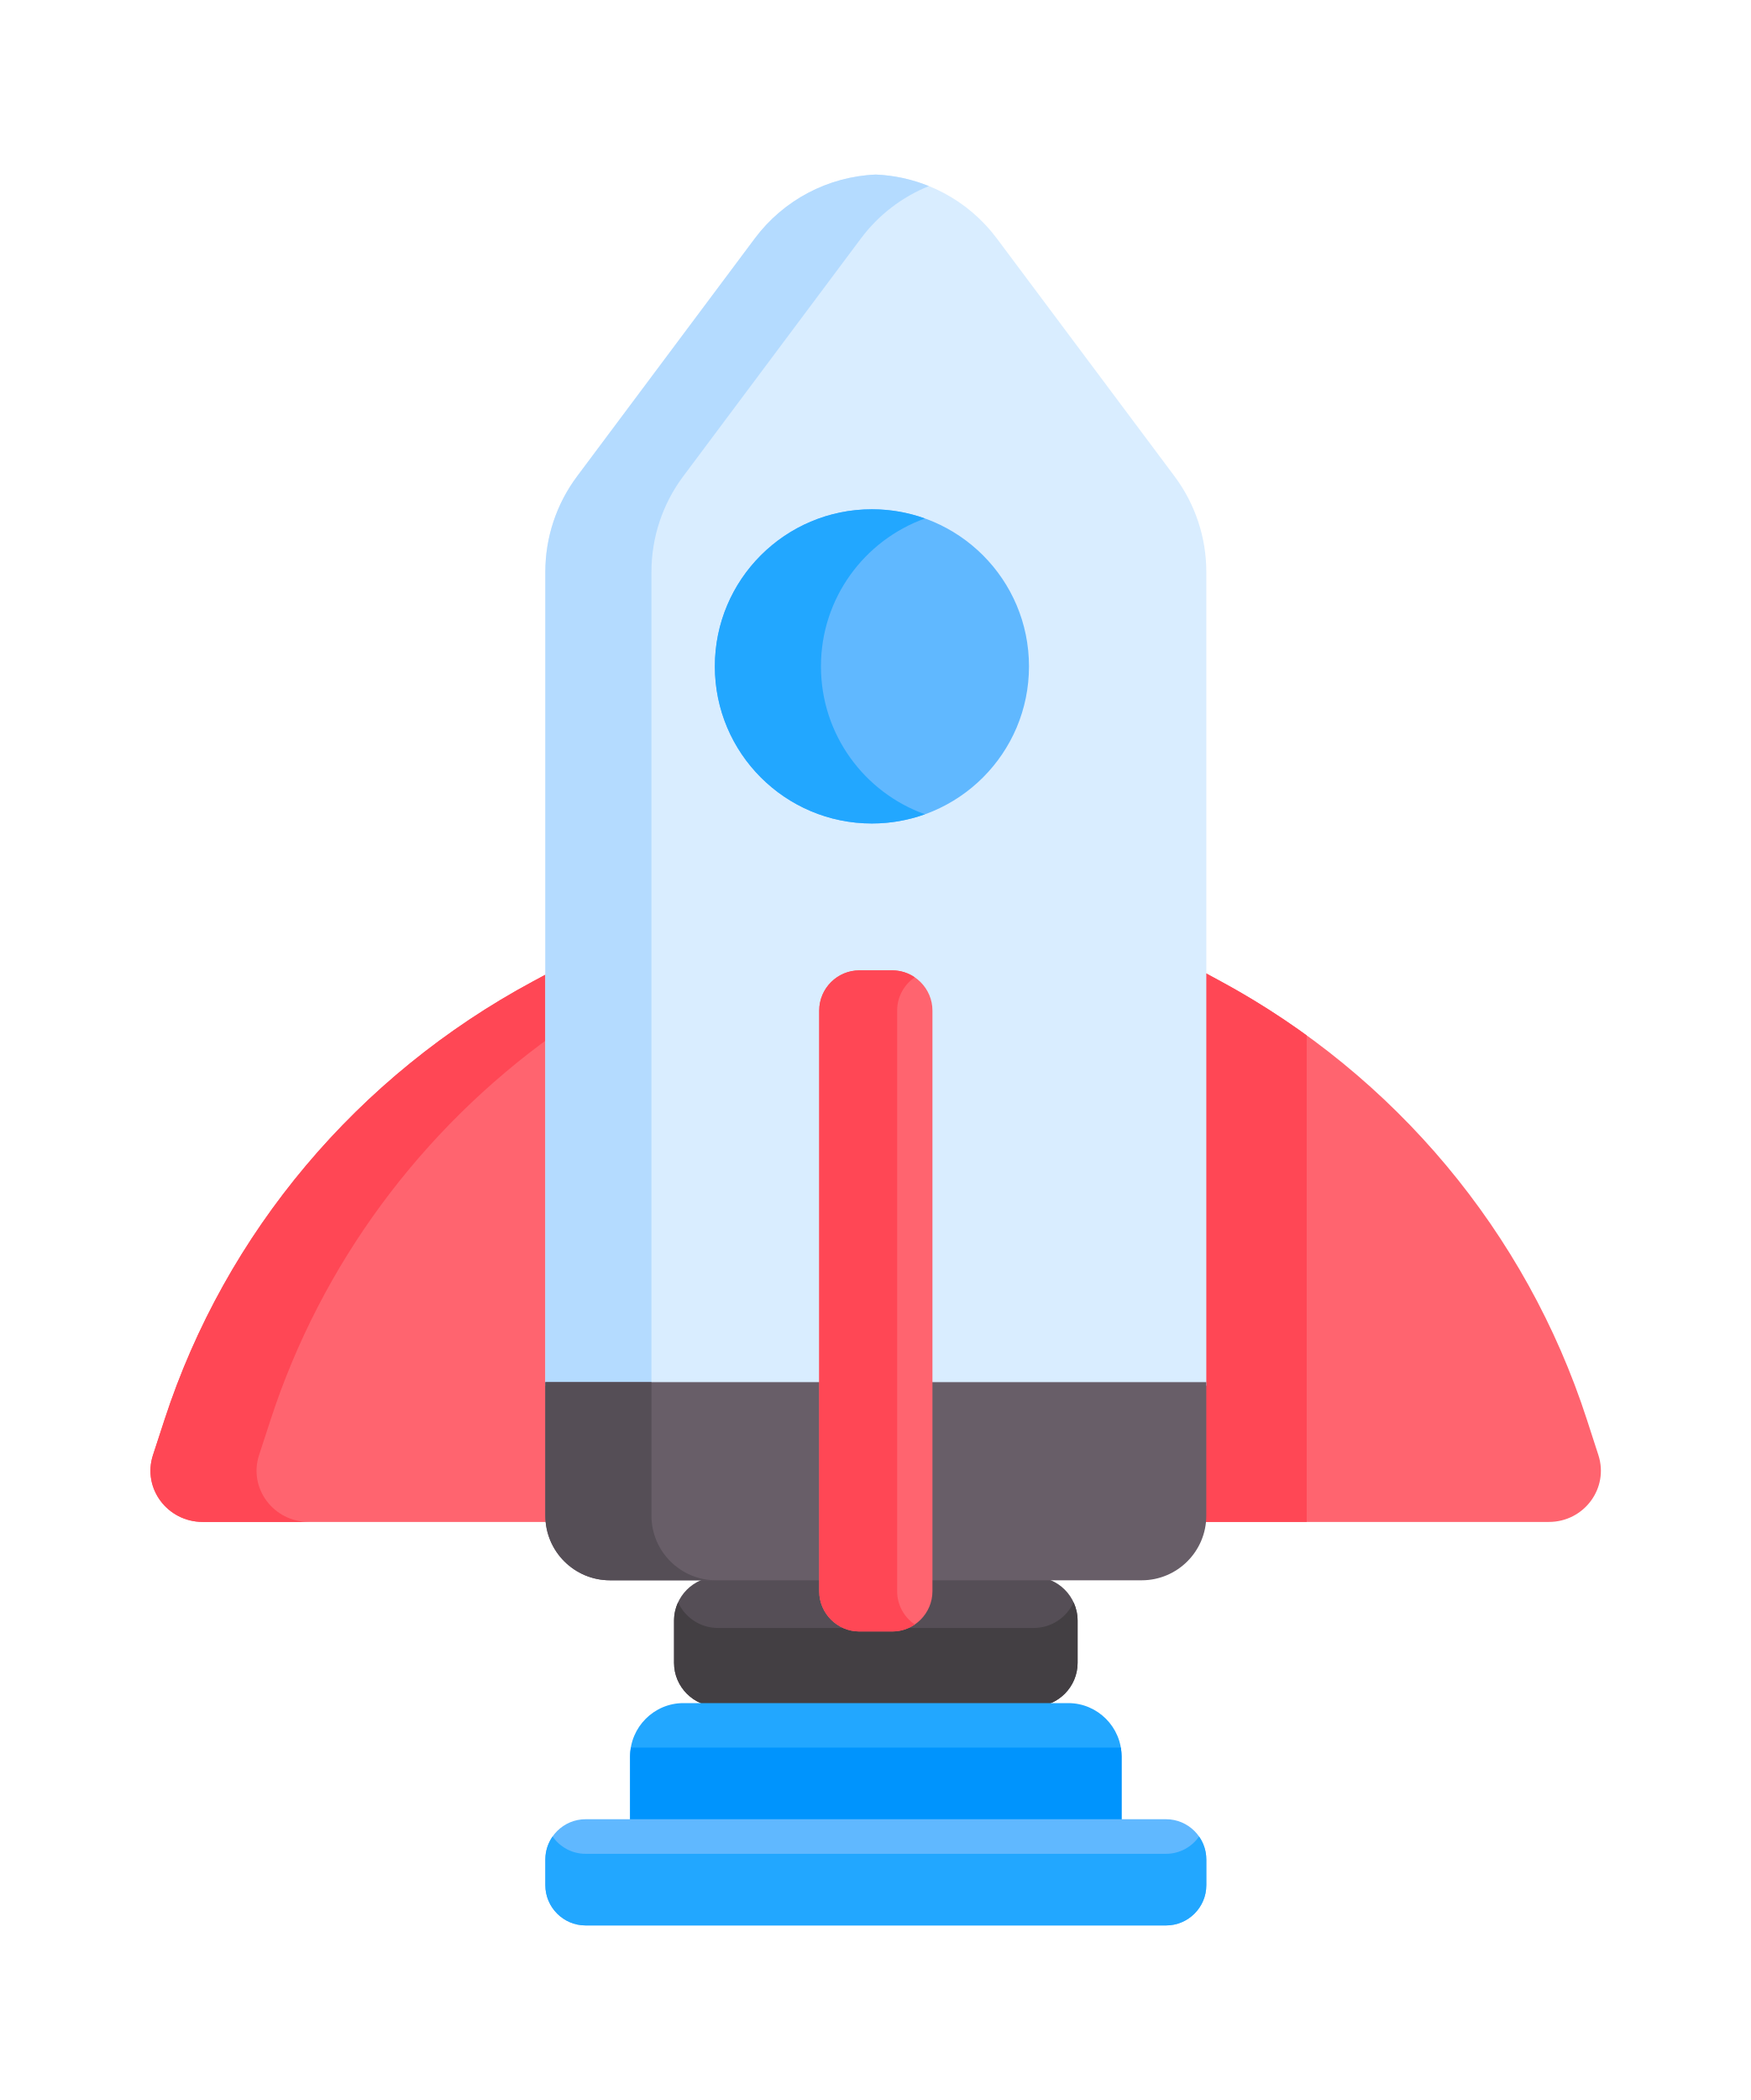
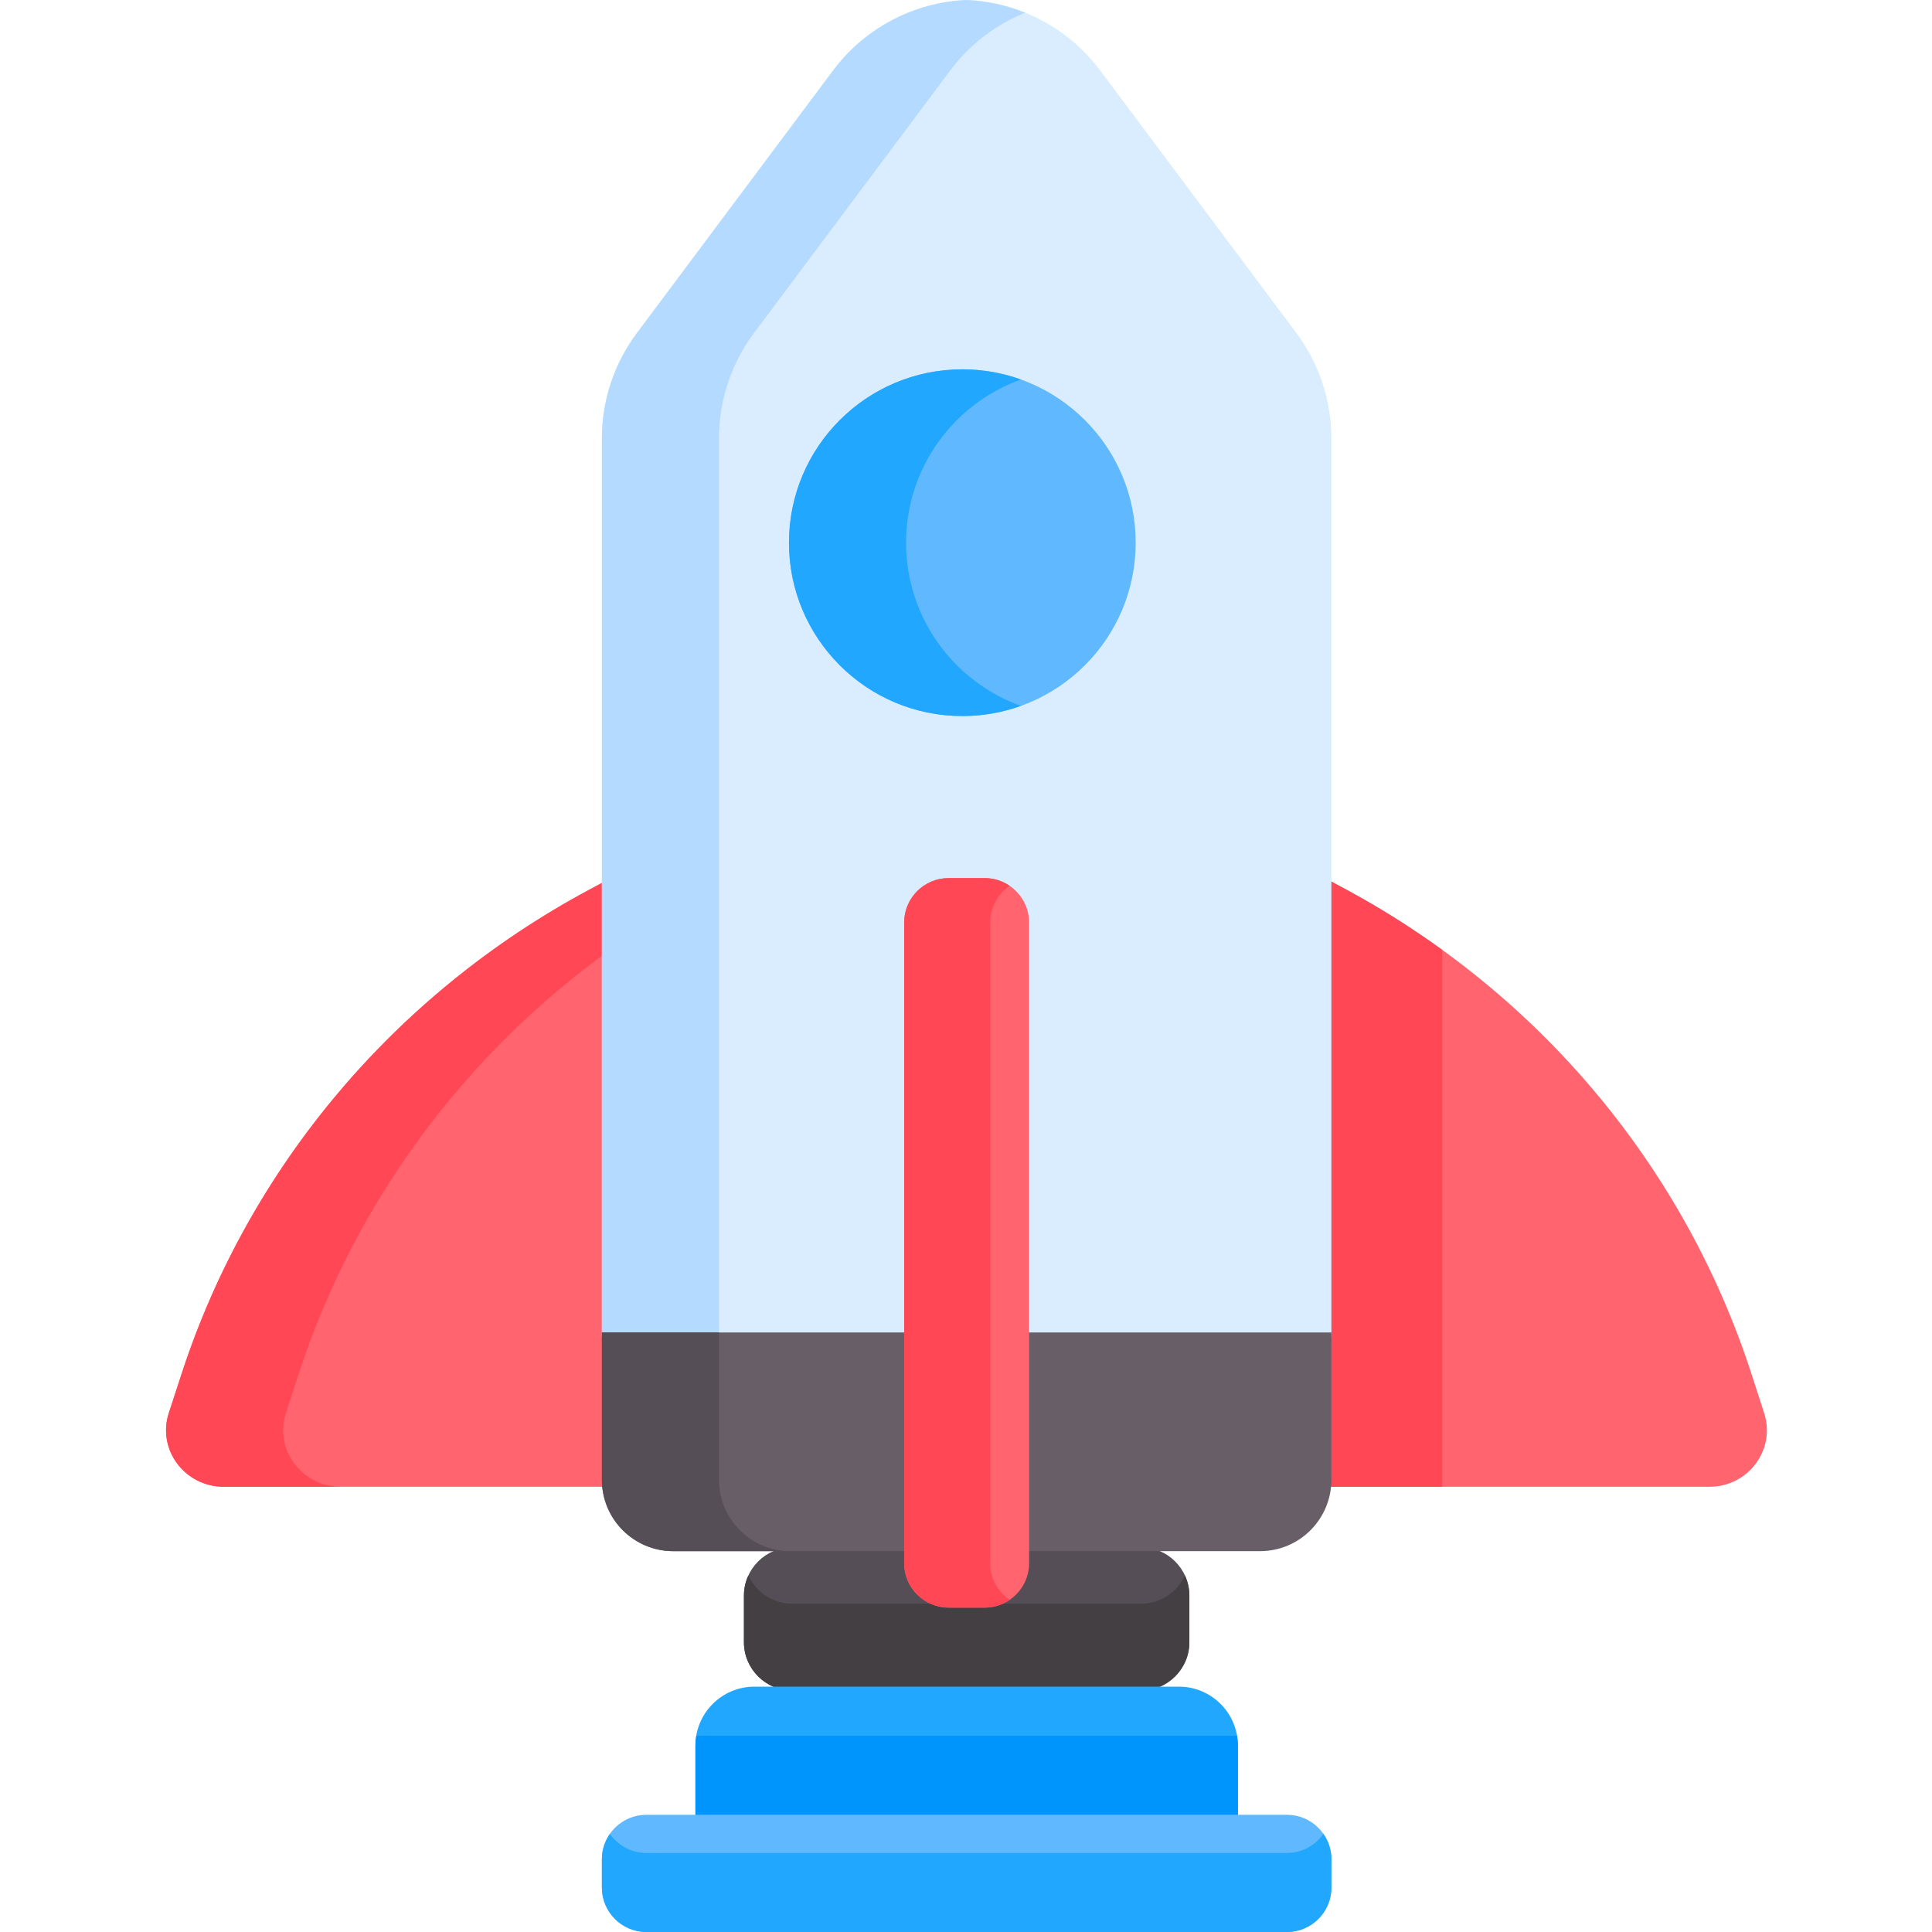
- <svg xmlns="http://www.w3.org/2000/svg" height="397pt" viewBox="-44 0 512 512.001" width="331pt">
+ <svg xmlns="http://www.w3.org/2000/svg" height="300pt" viewBox="-44 0 512 512.001" width="300pt">
  <path d="m258.395 410.043c-9.641 0-82.516 0-92.445 0-7.039 0-12.801 5.762-12.801 12.801v12.371c0 7.039 5.762 12.801 12.801 12.801h92.445c7.039 0 12.797-5.762 12.797-12.801v-12.371c0-7.039-5.758-12.801-12.797-12.801zm0 0" fill="#554e56" />
  <path d="m258.395 425.008h-92.445c-5.145 0-9.59-3.082-11.621-7.48-.75 1.621-1.18 3.418-1.18 5.316v12.371c0 7.043 5.762 12.801 12.801 12.801h92.445c7.039 0 12.797-5.758 12.797-12.801v-12.371c0-1.895-.43-3.695-1.176-5.316-2.031 4.398-6.48 7.48-11.621 7.48zm0 0" fill="#433f43" />
  <path d="m423.516 374.465-3.387-10.445c-17.727-54.66-56.074-100.527-107.121-128.133l-5.879-3.18v159.449c0 .625-.035 1.242-.098 1.852h102c10.297 0 17.617-9.875 14.484-19.543zm0 0" fill="#ff646f" />
  <path d="m338.199 251.738c-7.996-5.789-16.398-11.098-25.191-15.852l-5.879-3.18v159.449c0 .625-.035 1.242-.094 1.852h31.164zm0 0" fill="#ff4755" />
  <path d="m117.887 392.156v-159.449l-5.918 3.18c-51.383 27.605-89.98 73.473-107.82 128.133l-3.41 10.445c-3.156 9.668 4.211 19.543 14.578 19.543h102.664c-.059-.609-.094-1.227-.094-1.852zm0 0" fill="#ff646f" />
  <path d="m31.773 374.465 3.41-10.445c14.801-45.34 43.891-84.617 82.703-112.453v-18.859l-5.918 3.18c-51.383 27.605-89.98 73.473-107.82 128.133l-3.41 10.445c-3.156 9.668 4.211 19.543 14.578 19.543h31.035c-10.363 0-17.734-9.875-14.578-19.543zm0 0" fill="#ff4755" />
  <path d="m284.051 483.004v-20.43c0-8.574-7.016-15.59-15.59-15.59h-112.582c-8.57 0-15.586 7.016-15.586 15.59v20.43zm0 0" fill="#22a7ff" />
  <path d="m140.523 459.992c-.141.844-.23 1.699-.23 2.582v20.43h143.758v-20.43c0-.879-.094-1.738-.234-2.582zm0 0" fill="#0094fd" />
  <path d="m299.559 88.262-52-69.586c-8.391-11.227-21.387-18.086-35.387-18.676-14.004.59-26.996 7.449-35.387 18.676l-52 69.586c-6.023 8.059-9.277 17.848-9.277 27.91v237.977h193.328v-237.977c0-10.062-3.258-19.852-9.277-27.91zm0 0" fill="#d9edff" />
  <path d="m155.82 88.262 52-69.586c5.16-6.906 12.062-12.148 19.867-15.305-4.887-1.977-10.125-3.145-15.516-3.371-14.004.59-26.996 7.445-35.387 18.672l-52 69.59c-6.023 8.059-9.277 17.848-9.277 27.91v237.977h31.035v-237.977c0-10.062 3.254-19.852 9.277-27.91zm0 0" fill="#b4dbff" />
  <path d="m227.699 353.117v57.957h62.215c10.449 0 18.918-8.469 18.918-18.918v-39.035h-81.133zm0 0" fill="#685e68" />
  <path d="m134.426 411.074h62.215v-57.957h-81.133v39.039c0 10.449 8.469 18.918 18.918 18.918zm0 0" fill="#685e68" />
  <path d="m146.543 392.156v-39.039h-31.035v39.039c0 10.449 8.469 18.918 18.918 18.918h31.035c-10.449 0-18.918-8.469-18.918-18.918zm0 0" fill="#554e56" />
  <path d="m256.969 143.82c0 25.371-20.57 45.941-45.941 45.941s-45.941-20.57-45.941-45.941c0-25.371 20.57-45.941 45.941-45.941s45.941 20.57 45.941 45.941zm0 0" fill="#60b8ff" />
  <path d="m196.121 143.82c0-19.926 12.688-36.883 30.426-43.246-4.852-1.738-10.074-2.695-15.52-2.695-25.371 0-45.941 20.57-45.941 45.941 0 25.371 20.57 45.941 45.941 45.941 5.445 0 10.668-.957 15.52-2.695-17.738-6.363-30.426-23.32-30.426-43.246zm0 0" fill="#22a7ff" />
  <path d="m195.609 244.465v169.812c0 6.465 5.293 11.758 11.758 11.758h9.605c6.465 0 11.758-5.293 11.758-11.758v-169.812c0-6.465-5.293-11.758-11.758-11.758h-9.605c-6.465 0-11.758 5.289-11.758 11.758zm0 0" fill="#ff646f" />
  <path d="m218.406 414.277v-169.812c0-4.027 2.051-7.598 5.16-9.719-1.883-1.285-4.152-2.039-6.594-2.039h-9.602c-6.469 0-11.758 5.289-11.758 11.758v169.812c0 6.465 5.289 11.758 11.758 11.758h9.602c2.441 0 4.711-.758 6.594-2.043-3.109-2.121-5.16-5.688-5.16-9.715zm0 0" fill="#ff4755" />
  <path d="m297.074 480.941h-169.809c-6.465 0-11.758 5.289-11.758 11.758v7.543c0 6.469 5.293 11.758 11.758 11.758h169.809c6.469 0 11.762-5.289 11.762-11.758v-7.543c0-6.465-5.293-11.758-11.762-11.758zm0 0" fill="#60b8ff" />
  <path d="m297.074 491.055h-169.809c-3.98 0-7.508-2.008-9.637-5.059-1.332 1.906-2.121 4.215-2.121 6.703v7.543c0 6.469 5.293 11.758 11.758 11.758h169.812c6.465 0 11.758-5.289 11.758-11.758v-7.543c0-2.488-.789-4.797-2.121-6.703-2.129 3.051-5.66 5.059-9.641 5.059zm0 0" fill="#22a7ff" />
</svg>
